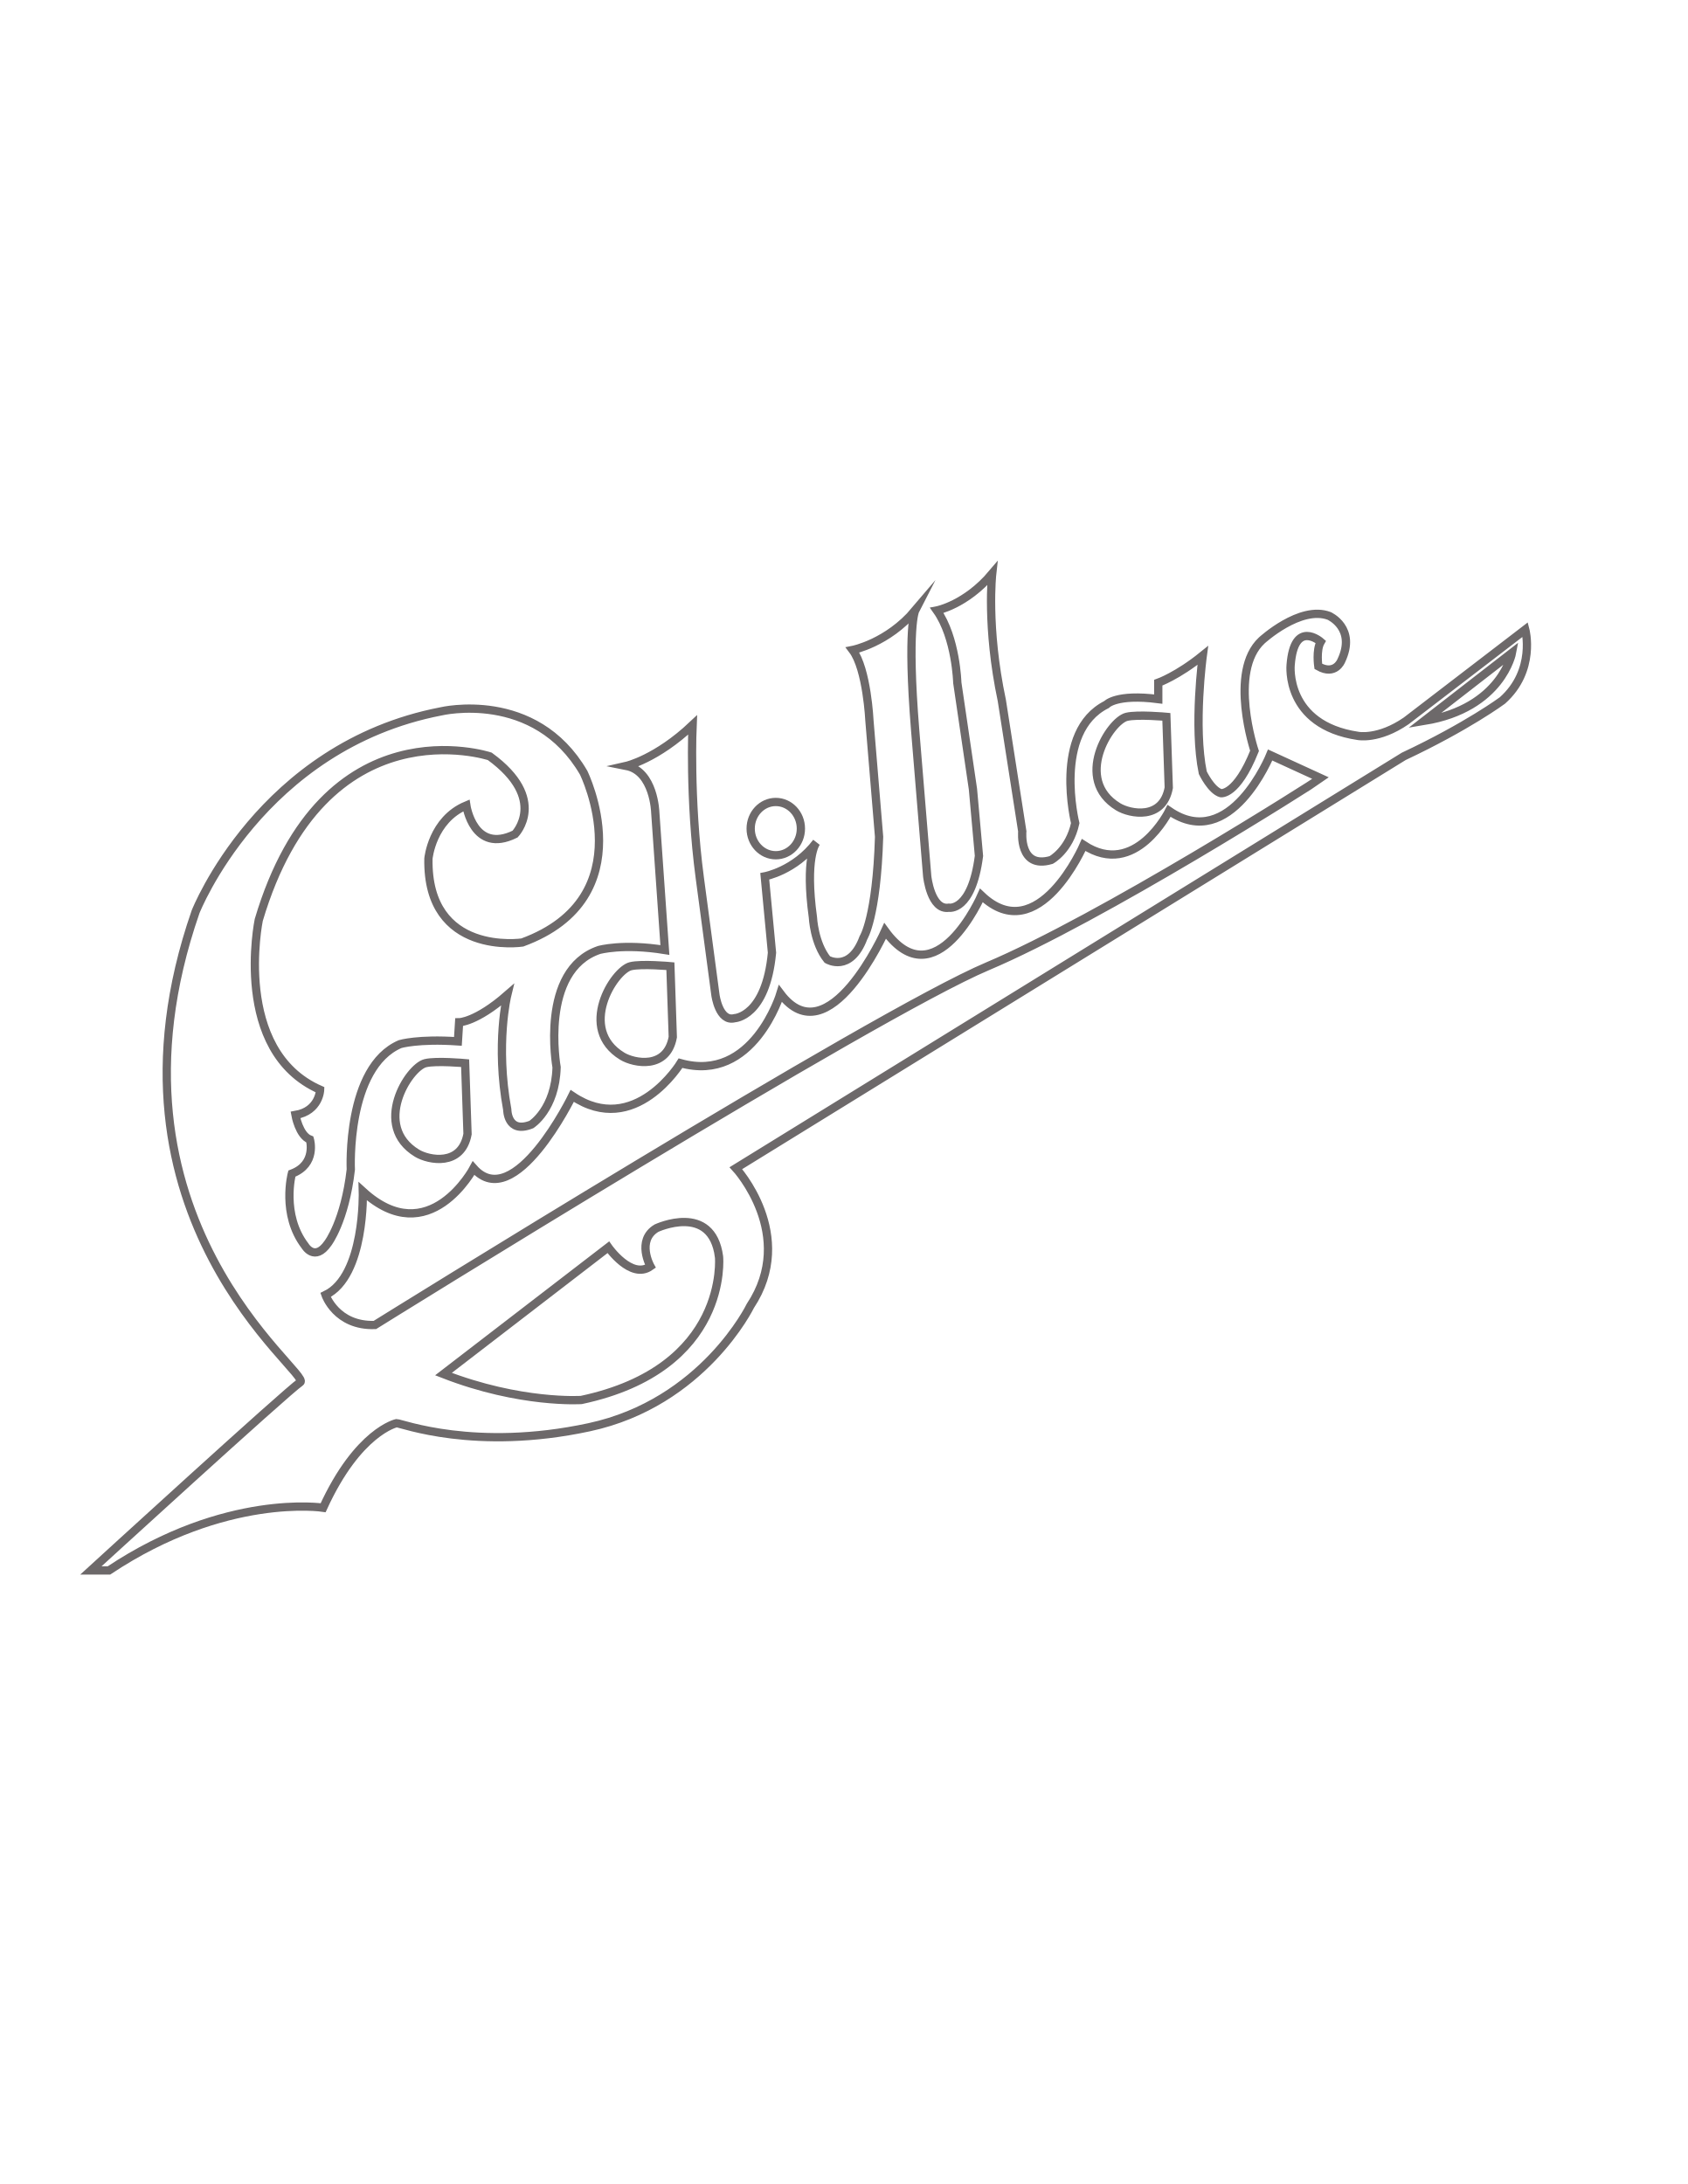
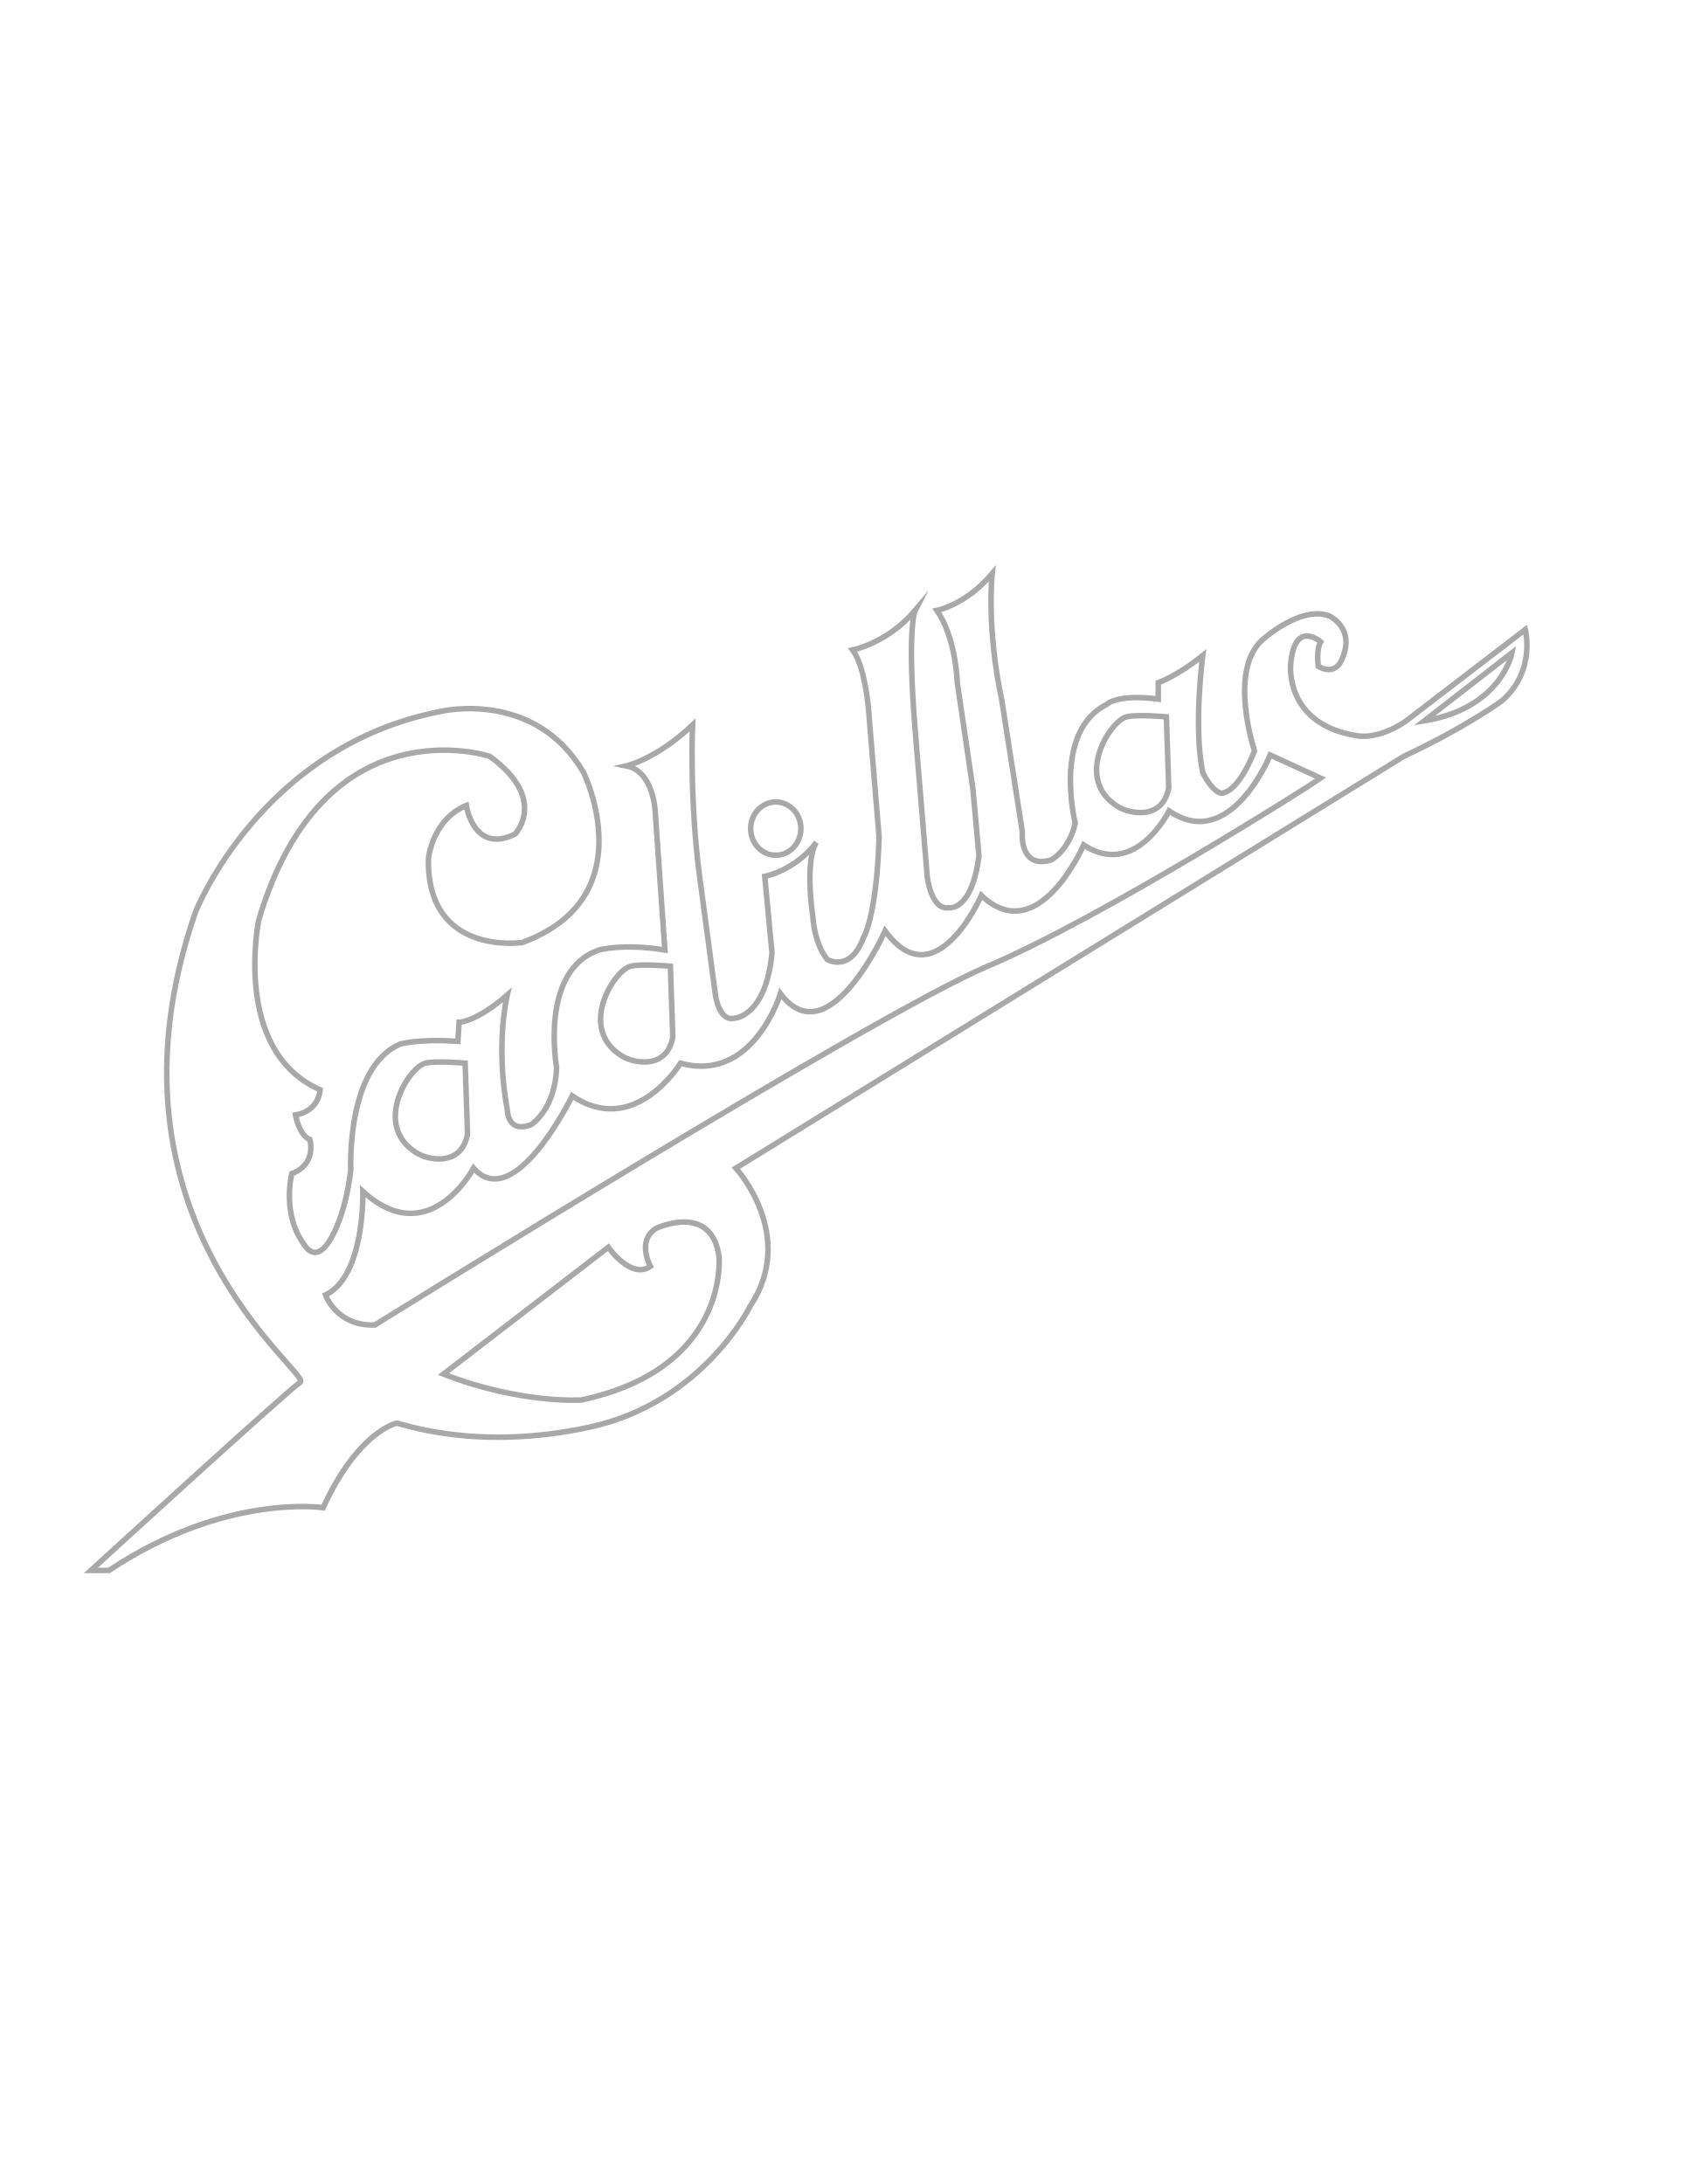
<svg xmlns="http://www.w3.org/2000/svg" version="1.1" id="Layer_1" x="0px" y="0px" width="612px" height="792px" viewBox="0 0 612 792" enable-background="new 0 0 612 792" xml:space="preserve">
-   <path fill="none" stroke="#6D696A" stroke-miterlimit="10" d="M269.801,285.797" />
-   <path fill="none" stroke="#6D696A" stroke-width="3" stroke-miterlimit="10" d="M553.059,228.295l-43.195,33.131  c-10.035,6.924-17.455,5.44-17.455,5.44c-26.617-3.957-24.434-25.714-24.434-25.714c1.309-16.813,10.908-8.407,10.908-8.407  c-1.746,2.967-0.873,8.901-0.873,8.901c6.107,3.461,8.291-1.978,8.291-1.978c5.674-11.867-4.363-16.319-4.363-16.319  c-10.473-3.954-24.434,8.902-24.434,8.902c-12.215,11.374-2.619,40.054-2.619,40.054c-6.545,16.319-12.219,15.33-12.219,15.33  c-3.49-0.991-6.543-7.419-6.543-7.419c-3.49-16.813,0-42.526,0-42.526c-9.164,7.418-16.145,9.89-16.145,9.89v5.935  c-15.273-1.979-18.762,1.979-18.762,1.979c-19.635,9.889-11.346,43.021-11.346,43.021c-2.182,9.89-8.727,13.353-8.727,13.353  c-11.781,3.461-10.473-10.385-10.473-10.385l-7.416-47.472c-5.672-26.704-3.49-45.988-3.49-45.988  c-9.6,11.372-20.072,13.351-20.072,13.351c6.982,9.89,7.418,26.208,7.418,26.208l5.672,38.571l2.182,24.23  c-2.617,20.275-10.908,18.791-10.908,18.791c-6.545,0.988-7.854-11.374-7.854-11.374l-4.363-52.911c-3.053-37.582,0-43.516,0-43.516  c-10.035,11.868-22.689,14.34-22.689,14.34c5.236,6.924,6.109,25.714,6.109,25.714l3.49,42.033  c-0.875,29.174-5.67,36.591-5.67,36.591c-4.801,12.858-13.093,7.914-13.093,7.914c-4.8-5.935-5.236-15.33-5.236-15.33  c-2.938-21.398,0.983-26.79,1.289-27.172c-7.853,10.361-18.741,12.337-18.741,12.337l2.619,27.693  c-2.185,23.24-13.528,23.736-13.528,23.736c-5.671,1.483-6.98-8.408-6.98-8.408l-5.673-42.526  c-3.837-28.771-2.617-55.384-2.617-55.384c-13.09,12.363-23.998,14.835-23.998,14.835c10.036,1.979,10.472,16.813,10.472,16.813  l3.49,49.945c-15.271-2.474-23.889,0-23.889,0c-21.708,7.417-15.38,42.527-15.38,42.527c-0.437,15.327-9.164,20.768-9.164,20.768  c-8.727,3.46-8.726-5.438-8.726-5.438c-4.363-23.734,0-41.539,0-41.539c-11.345,9.892-17.453,9.892-17.453,9.892l-0.437,6.921  c-14.398-0.987-20.942,0.991-20.942,0.991c-19.635,8.406-17.892,45.493-17.892,45.493c-2.181,18.79-8.289,26.702-8.289,26.702  c-4.8,6.923-8.291,0.988-8.291,0.988c-8.726-11.373-4.799-26.208-4.799-26.208c9.163-3.462,6.545-12.365,6.545-12.365  c-3.928-1.486-5.235-8.898-5.235-8.898c8.726-1.484,8.943-9.147,8.943-9.147c-32.069-14.093-22.253-61.565-22.253-61.565  c23.563-79.367,83.775-59.34,83.775-59.34c21.341,15.547,9.163,28.187,9.163,28.187c-15.054,7.418-17.672-10.384-17.672-10.384  c-12.435,5.191-13.743,19.285-13.743,19.285c-0.655,35.604,34.033,30.412,34.033,30.412c44.505-16.319,22.253-61.566,22.253-61.566  c-17.672-30.411-51.706-22.252-51.706-22.252c-65.448,12.61-89.011,72.692-89.011,72.692  c-38.615,111.262,42.542,167.635,37.961,170.603c-4.582,2.966-75.922,68.24-75.922,68.24H39.5  c42.324-28.187,77.667-22.748,77.667-22.748c12.653-27.69,26.615-30.658,26.615-30.658c1.745,0,28.361,10.385,69.813,1.483  c41.451-8.9,58.468-44.01,58.468-44.01c17.018-25.714-5.235-49.946-5.235-49.946l242.162-149.338  c23.127-10.88,35.779-20.273,35.779-20.273C556.984,243.13,553.059,228.295,553.059,228.295z M408.516,259.948  c3.947-0.959,14.4,0,14.4,0l0.871,25.713c-2.182,11.869-14.066,9.508-18.326,6.924C389.104,282.663,402.406,261.433,408.516,259.948  z M228.678,350.383c3.947-0.958,14.4,0,14.4,0l0.872,25.714c-2.183,11.868-14.069,9.507-18.326,6.923  C209.267,373.099,222.569,351.867,228.678,350.383z M154.253,385.547c3.947-0.96,14.4,0,14.4,0l0.871,25.711  c-2.182,11.868-14.068,9.506-18.325,6.925C134.842,408.259,148.145,387.03,154.253,385.547z M210.757,507.688  c0,0-22.034,1.48-49.959-9.396l59.777-45.988c0,0,8.289,11.867,15.271,6.922c0,0-5.236-9.394,2.182-13.845  c0,0,20.071-9.396,22.689,10.385C260.718,455.766,264.583,496.244,210.757,507.688z M358.02,350.438  C317.006,367.744,135.928,480.49,135.928,480.49c-13.963,0.492-17.89-10.881-17.89-10.881c14.399-6.921,13.523-37.583,13.523-37.583  c24.056,21.995,40.145-8.405,40.145-8.405c14.835,16.813,35.779-26.208,35.779-26.208c22.689,15.331,39.27-11.866,39.27-11.866  c26.408,7.345,36.216-25.22,36.216-25.22c17.451,23.24,37.958-22.748,37.958-22.748c18.328,25.219,34.908-12.856,34.908-12.856  c20.686,19.669,37.088-18.298,37.088-18.298c18.762,12.362,30.979-12.361,30.979-12.361c22.254,15.329,36.652-20.275,36.652-20.275  l18.326,8.407C476.266,284.174,399.033,333.129,358.02,350.438z M516.406,261.426l31.854-24.725  C548.26,236.701,544.555,256.802,516.406,261.426z" />
-   <ellipse fill="none" stroke="#6D696A" stroke-width="3" stroke-miterlimit="10" cx="281.294" cy="300.485" rx="9.103" ry="9.659" />
+   <path fill="none" stroke="#A8A8A8" stroke-width="2" stroke-miterlimit="10" d="M269.801,285.797" />
+   <path fill="none" stroke="#A8A8A8" stroke-width="2" stroke-miterlimit="10" d="M553.059,228.295l-43.194,33.131  c-10.035,6.924-17.455,5.44-17.455,5.44c-26.617-3.957-24.435-25.714-24.435-25.714c1.31-16.813,10.908-8.407,10.908-8.407  c-1.746,2.967-0.873,8.901-0.873,8.901c6.107,3.461,8.291-1.978,8.291-1.978c5.674-11.867-4.362-16.319-4.362-16.319  c-10.474-3.954-24.435,8.902-24.435,8.902c-12.215,11.374-2.619,40.054-2.619,40.054c-6.545,16.319-12.219,15.33-12.219,15.33  c-3.49-0.991-6.543-7.419-6.543-7.419c-3.49-16.813,0-42.526,0-42.526c-9.164,7.418-16.145,9.89-16.145,9.89v5.935  c-15.273-1.979-18.763,1.979-18.763,1.979c-19.635,9.889-11.346,43.021-11.346,43.021c-2.182,9.89-8.728,13.353-8.728,13.353  c-11.78,3.461-10.473-10.385-10.473-10.385l-7.416-47.472c-5.672-26.704-3.49-45.988-3.49-45.988  c-9.6,11.372-20.071,13.351-20.071,13.351c6.981,9.89,7.418,26.208,7.418,26.208l5.672,38.571l2.182,24.23  c-2.617,20.275-10.908,18.791-10.908,18.791c-6.545,0.988-7.854-11.374-7.854-11.374l-4.363-52.911c-3.053-37.582,0-43.516,0-43.516  c-10.035,11.868-22.688,14.34-22.688,14.34c5.235,6.924,6.108,25.714,6.108,25.714l3.49,42.033  c-0.875,29.174-5.67,36.591-5.67,36.591c-4.801,12.858-13.093,7.914-13.093,7.914c-4.8-5.935-5.236-15.33-5.236-15.33  c-2.938-21.398,0.983-26.79,1.289-27.172c-7.853,10.361-18.741,12.337-18.741,12.337l2.619,27.693  c-2.185,23.24-13.528,23.736-13.528,23.736c-5.671,1.483-6.98-8.408-6.98-8.408l-5.673-42.526  c-3.837-28.771-2.617-55.384-2.617-55.384c-13.09,12.363-23.998,14.835-23.998,14.835c10.036,1.979,10.472,16.813,10.472,16.813  l3.49,49.945c-15.271-2.474-23.889,0-23.889,0c-21.708,7.417-15.38,42.527-15.38,42.527c-0.437,15.328-9.164,20.768-9.164,20.768  c-8.727,3.46-8.726-5.438-8.726-5.438c-4.363-23.734,0-41.54,0-41.54c-11.345,9.892-17.453,9.892-17.453,9.892l-0.437,6.921  c-14.398-0.987-20.942,0.991-20.942,0.991c-19.635,8.406-17.892,45.493-17.892,45.493c-2.181,18.79-8.289,26.702-8.289,26.702  c-4.8,6.923-8.291,0.987-8.291,0.987c-8.726-11.373-4.799-26.208-4.799-26.208c9.163-3.462,6.545-12.364,6.545-12.364  c-3.928-1.486-5.235-8.898-5.235-8.898c8.726-1.484,8.943-9.147,8.943-9.147c-32.069-14.093-22.253-61.565-22.253-61.565  c23.563-79.367,83.775-59.34,83.775-59.34c21.341,15.547,9.163,28.187,9.163,28.187c-15.054,7.418-17.672-10.384-17.672-10.384  c-12.435,5.191-13.743,19.285-13.743,19.285c-0.655,35.604,34.033,30.412,34.033,30.412c44.505-16.319,22.253-61.566,22.253-61.566  c-17.672-30.411-51.706-22.252-51.706-22.252c-65.448,12.61-89.011,72.692-89.011,72.692  c-38.615,111.262,42.542,167.635,37.961,170.603c-4.582,2.966-75.922,68.24-75.922,68.24H39.5  c42.324-28.187,77.667-22.748,77.667-22.748c12.653-27.69,26.615-30.658,26.615-30.658c1.745,0,28.361,10.386,69.813,1.483  c41.451-8.9,58.468-44.01,58.468-44.01c17.018-25.715-5.235-49.946-5.235-49.946L508.99,274.286  c23.127-10.88,35.778-20.273,35.778-20.273C556.984,243.13,553.059,228.295,553.059,228.295z M408.516,259.948  c3.947-0.959,14.4,0,14.4,0l0.871,25.713c-2.182,11.869-14.066,9.508-18.326,6.924C389.104,282.663,402.406,261.433,408.516,259.948  z M228.678,350.383c3.947-0.958,14.4,0,14.4,0l0.872,25.714c-2.183,11.868-14.069,9.507-18.326,6.923  C209.267,373.099,222.569,351.867,228.678,350.383z M154.253,385.547c3.947-0.96,14.4,0,14.4,0l0.871,25.711  c-2.182,11.868-14.068,9.506-18.325,6.925C134.842,408.259,148.145,387.03,154.253,385.547z M210.757,507.688  c0,0-22.034,1.48-49.959-9.396l59.777-45.988c0,0,8.289,11.867,15.271,6.922c0,0-5.236-9.394,2.182-13.845  c0,0,20.071-9.396,22.689,10.385C260.718,455.766,264.583,496.244,210.757,507.688z M358.02,350.438  C317.006,367.744,135.928,480.49,135.928,480.49c-13.963,0.492-17.89-10.881-17.89-10.881c14.399-6.922,13.523-37.583,13.523-37.583  c24.056,21.994,40.145-8.405,40.145-8.405c14.835,16.813,35.779-26.208,35.779-26.208c22.689,15.331,39.27-11.866,39.27-11.866  c26.408,7.345,36.216-25.22,36.216-25.22c17.451,23.24,37.958-22.748,37.958-22.748c18.328,25.219,34.908-12.856,34.908-12.856  c20.687,19.669,37.088-18.298,37.088-18.298c18.762,12.362,30.979-12.361,30.979-12.361c22.254,15.329,36.651-20.275,36.651-20.275  l18.326,8.407C476.266,284.174,399.033,333.129,358.02,350.438z M516.406,261.426l31.854-24.725  C548.26,236.701,544.555,256.802,516.406,261.426z" />
+   <ellipse fill="none" stroke="#A8A8A8" stroke-width="2" stroke-miterlimit="10" cx="281.294" cy="300.485" rx="9.103" ry="9.659" />
</svg>
